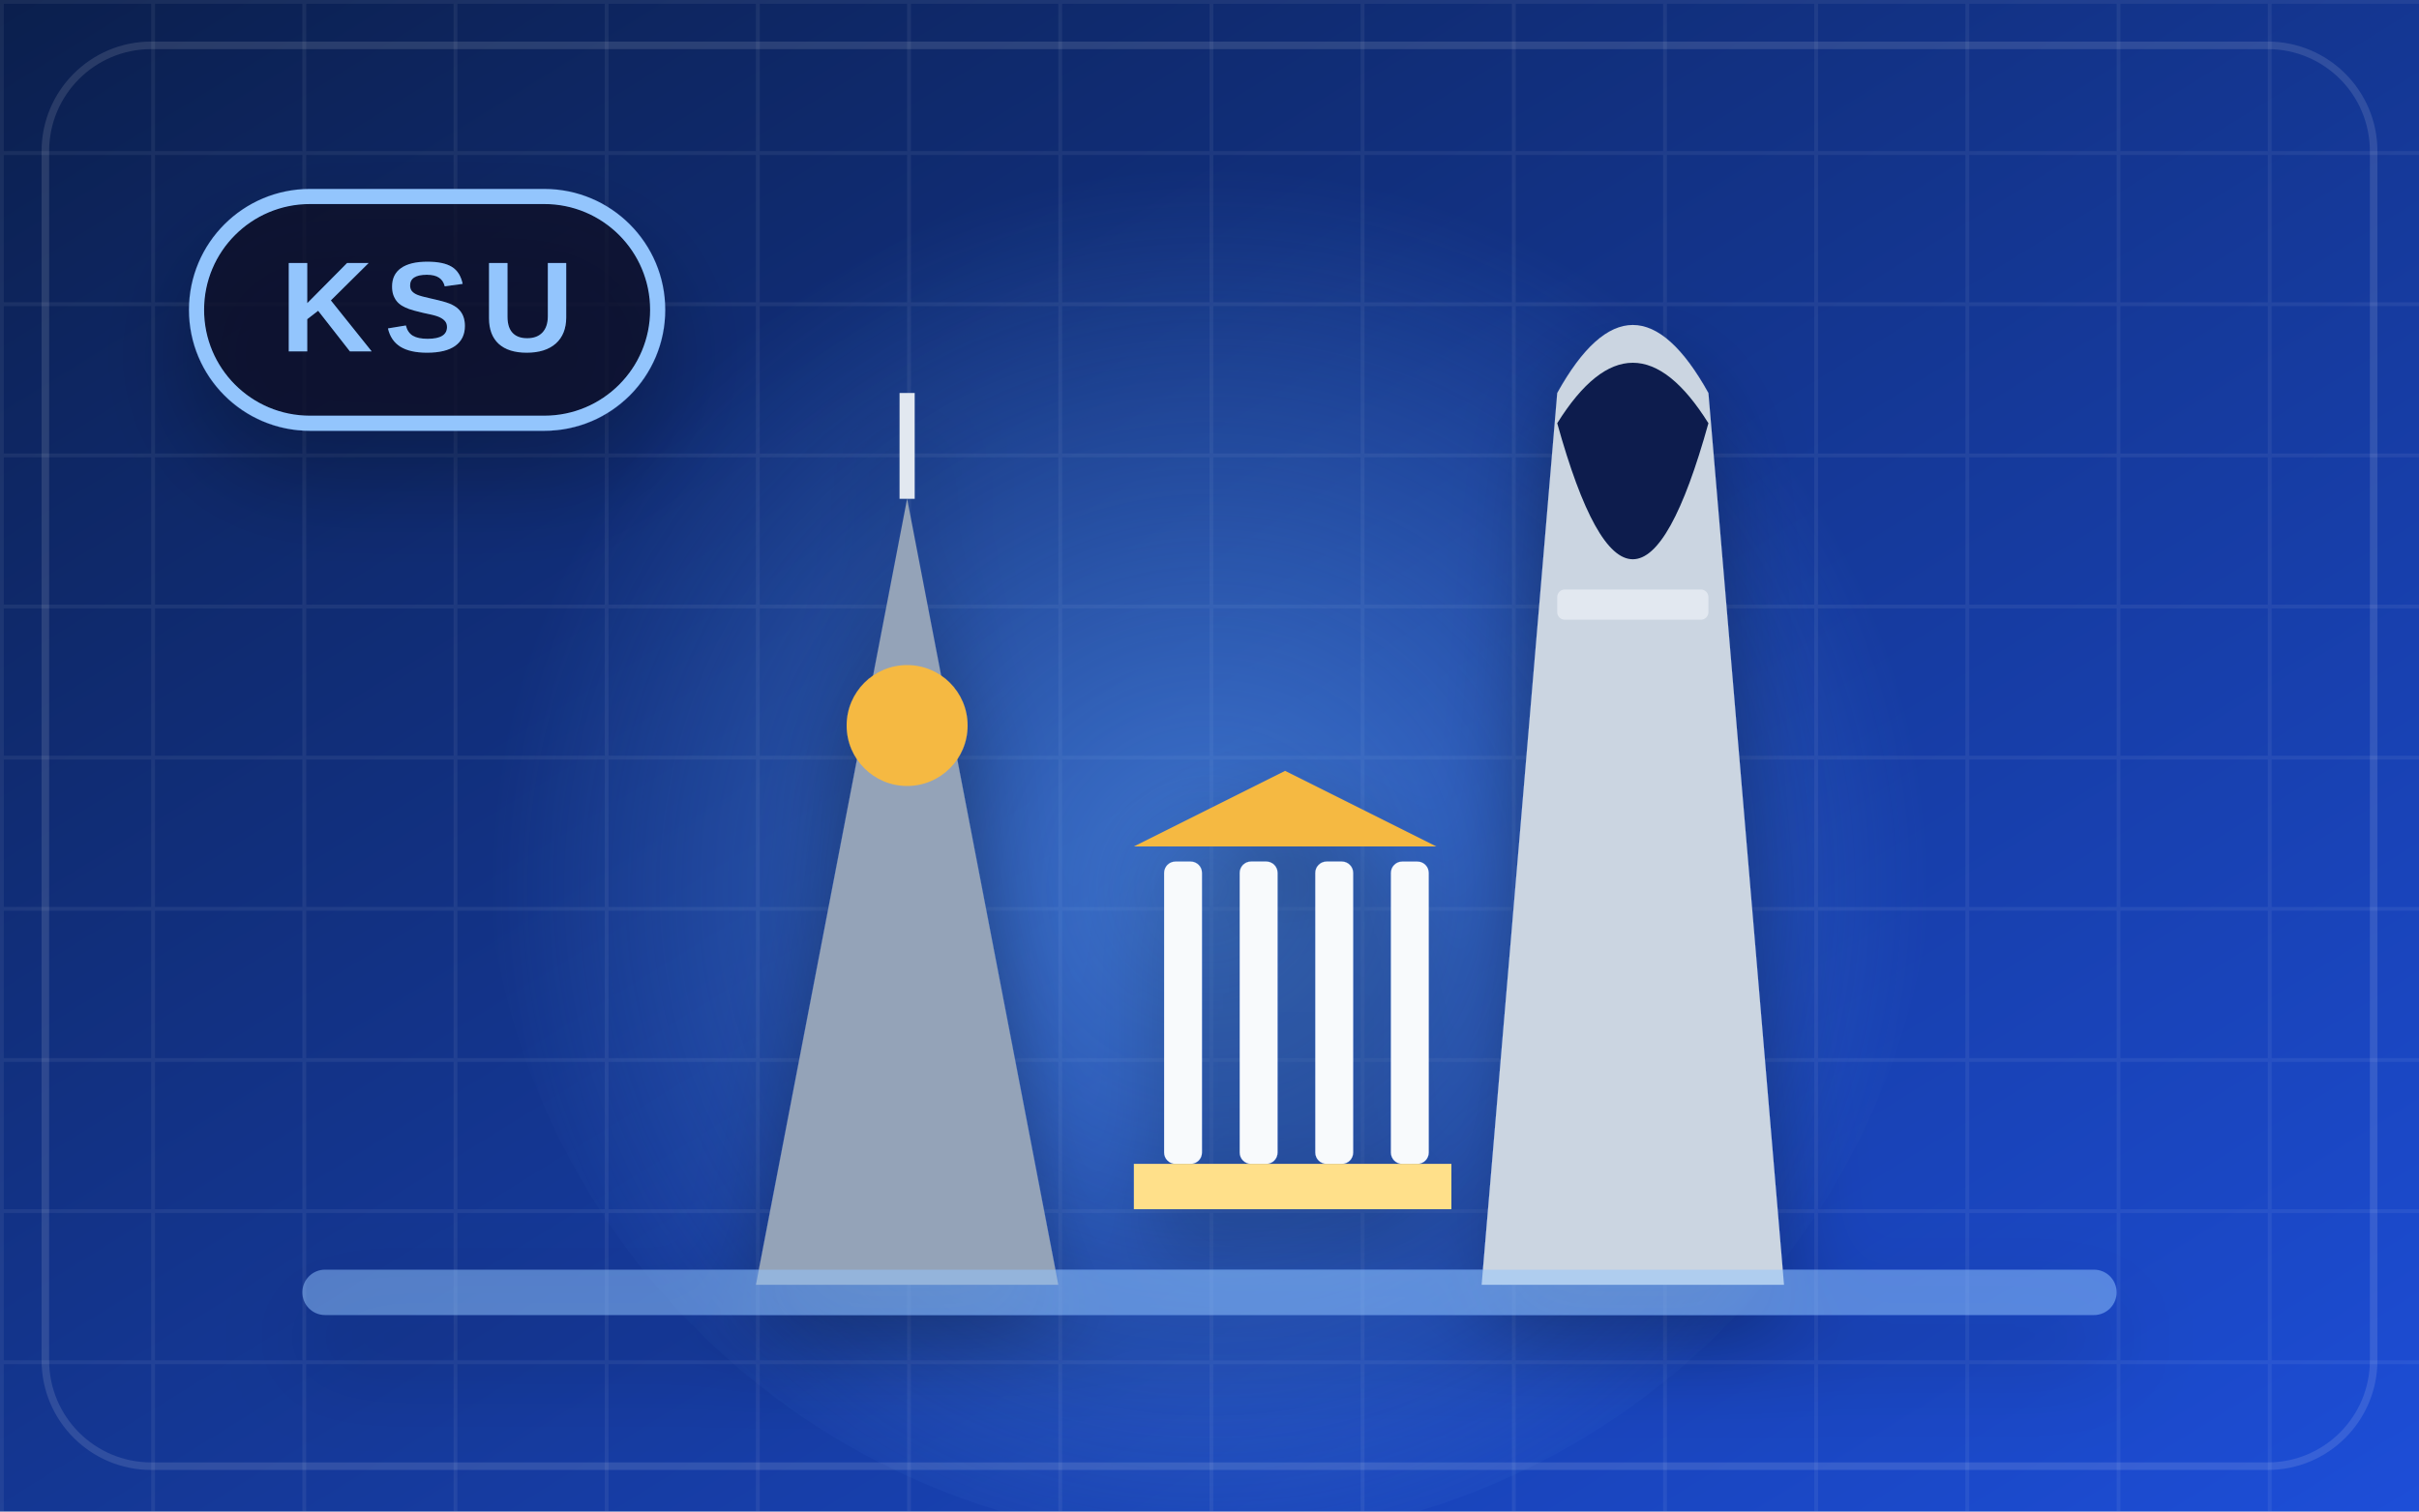
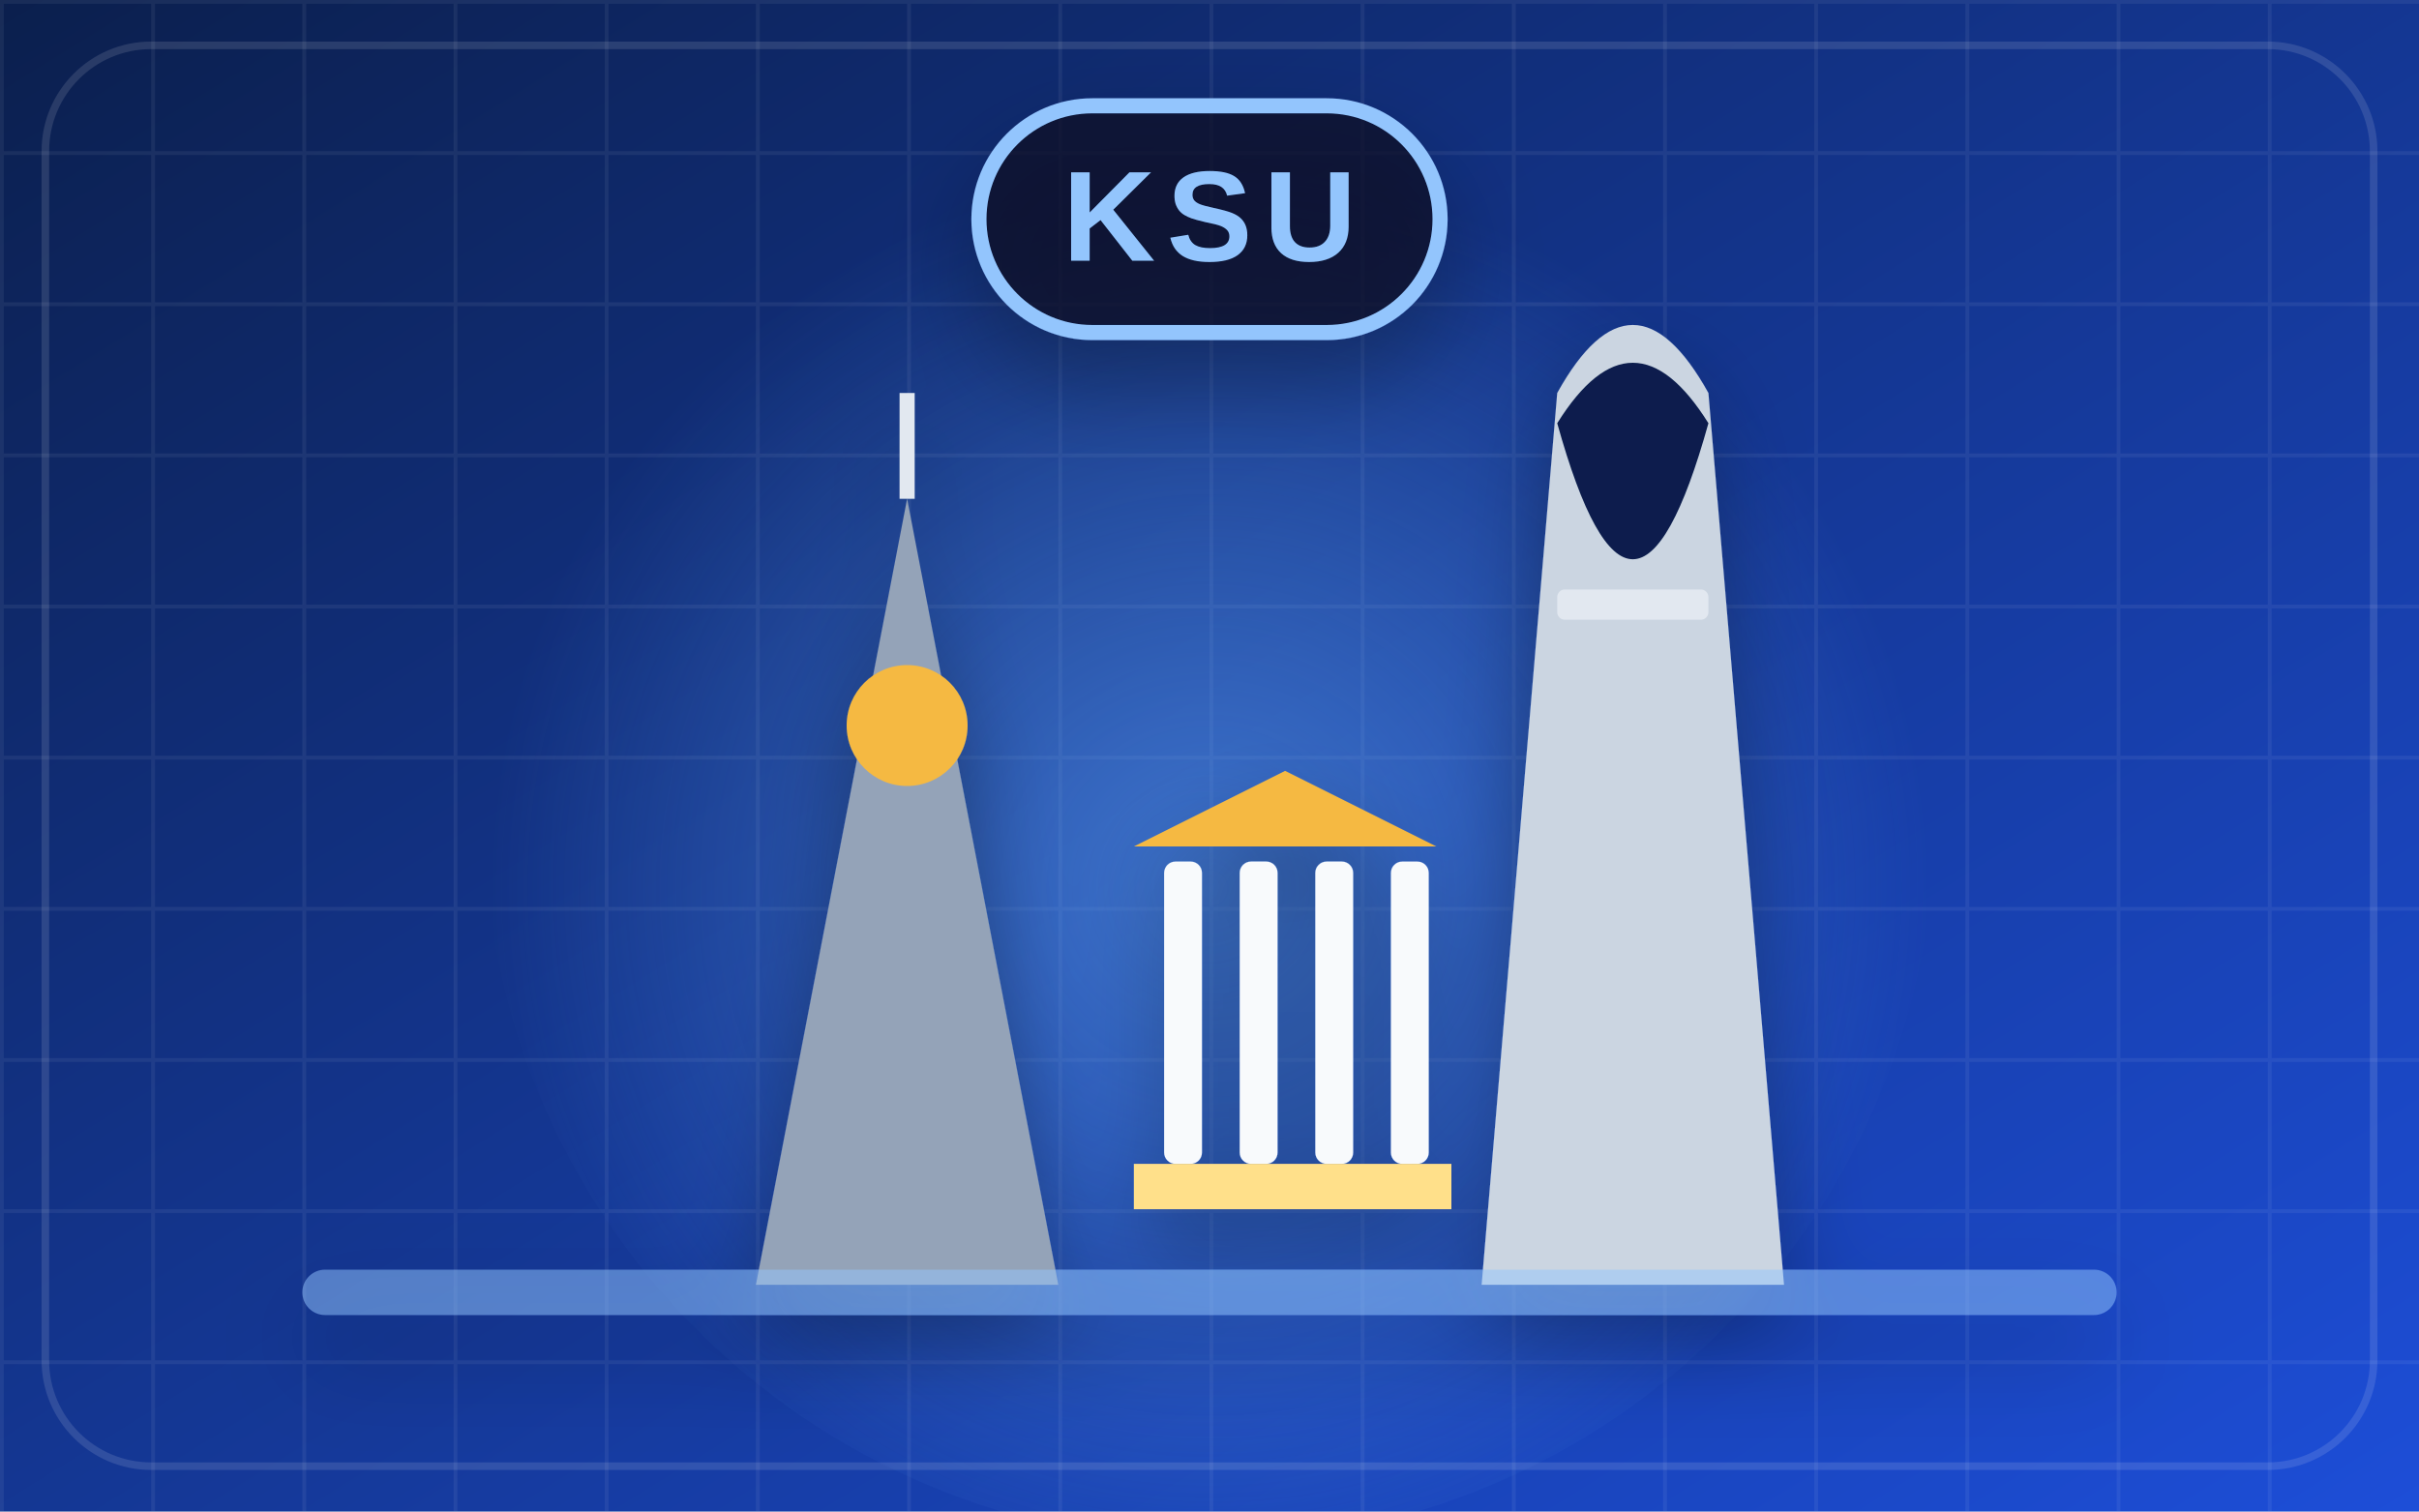
<svg xmlns="http://www.w3.org/2000/svg" viewBox="0 0 320 200" preserveAspectRatio="xMidYMid slice">
  <defs>
    <linearGradient id="gb" x1="0" y1="0" x2="1" y2="1">
      <stop offset="0" stop-color="#0b1f4d" />
      <stop offset="1" stop-color="#1d4ed8" />
    </linearGradient>
    <radialGradient id="rb" cx=".5" cy=".55" r=".5">
      <stop offset="0" stop-color="#60a5fa" stop-opacity=".55" />
      <stop offset="1" stop-color="#60a5fa" stop-opacity="0" />
    </radialGradient>
    <filter id="sb" x="-20%" y="-20%" width="140%" height="140%">
      <feDropShadow dx="0" dy="6" stdDeviation="6" flood-color="#000" flood-opacity=".35" />
    </filter>
    <pattern id="pb" width="20" height="20" patternUnits="userSpaceOnUse">
      <path d="M20 0H0V20" fill="none" stroke="#fff" stroke-opacity=".06" />
    </pattern>
  </defs>
  <rect width="320" height="200" fill="url(#gb)" />
  <rect width="320" height="200" fill="url(#pb)" />
  <circle cx="160" cy="108" r="96" fill="url(#rb)" />
  <g filter="url(#sb)">
    <path d="M196 170 L206 52 Q216 34 226 52 L236 170 Z" fill="#cbd5e1" />
    <path d="M206 56 Q216 92 226 56 Q216 40 206 56 Z" fill="#0b1f4d" />
    <rect x="206" y="78" width="20" height="4" rx="1" fill="#e2e8f0" />
    <path d="M100 170 L120 66 L140 170 Z" fill="#94a3b8" />
    <circle cx="120" cy="96" r="8" fill="#F5B942" />
    <path d="M120 66 v-14" stroke="#e2e8f0" stroke-width="2" />
    <path d="M150 112 L170 102 L190 112 Z" fill="#F5B942" />
    <rect x="154" y="114" width="5" height="40" rx="1.5" fill="#F8FAFC" />
    <rect x="164" y="114" width="5" height="40" rx="1.5" fill="#F8FAFC" />
    <rect x="174" y="114" width="5" height="40" rx="1.5" fill="#F8FAFC" />
    <rect x="184" y="114" width="5" height="40" rx="1.5" fill="#F8FAFC" />
    <rect x="150" y="154" width="42" height="6" fill="#FFE08A" />
    <rect x="40" y="168" width="240" height="6" rx="3" fill="#93c5fd" opacity=".5" />
-     <g transform="translate(26 26)">
+     <g transform="translate(129.5 14)">
      <rect width="61" height="30" rx="15" fill="#0A0F24" fill-opacity=".72" stroke="#93c5fd" stroke-width="2" />
      <text x="30.5" y="20.5" text-anchor="middle" font-family="Arial, Helvetica, sans-serif" font-weight="700" font-size="17" letter-spacing="1.5" fill="#93c5fd">KSU</text>
    </g>
  </g>
  <rect x="6" y="6" width="308" height="188" rx="14" fill="none" stroke="#fff" stroke-opacity=".12" />
</svg>
